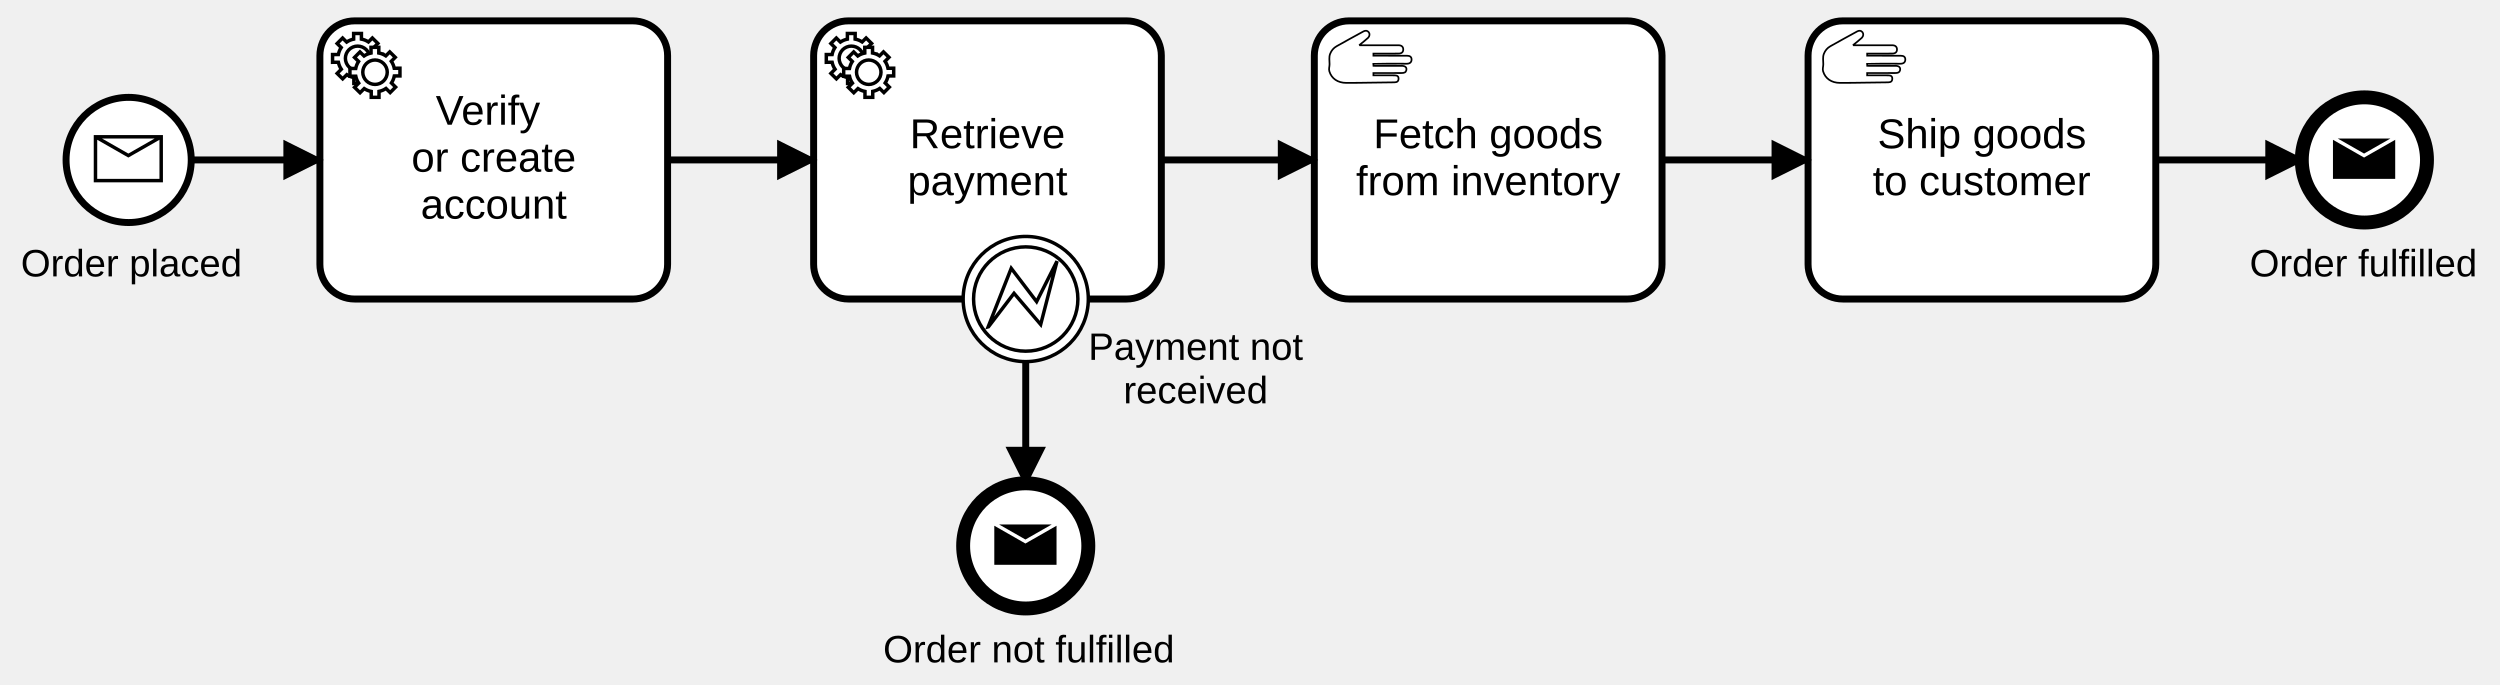
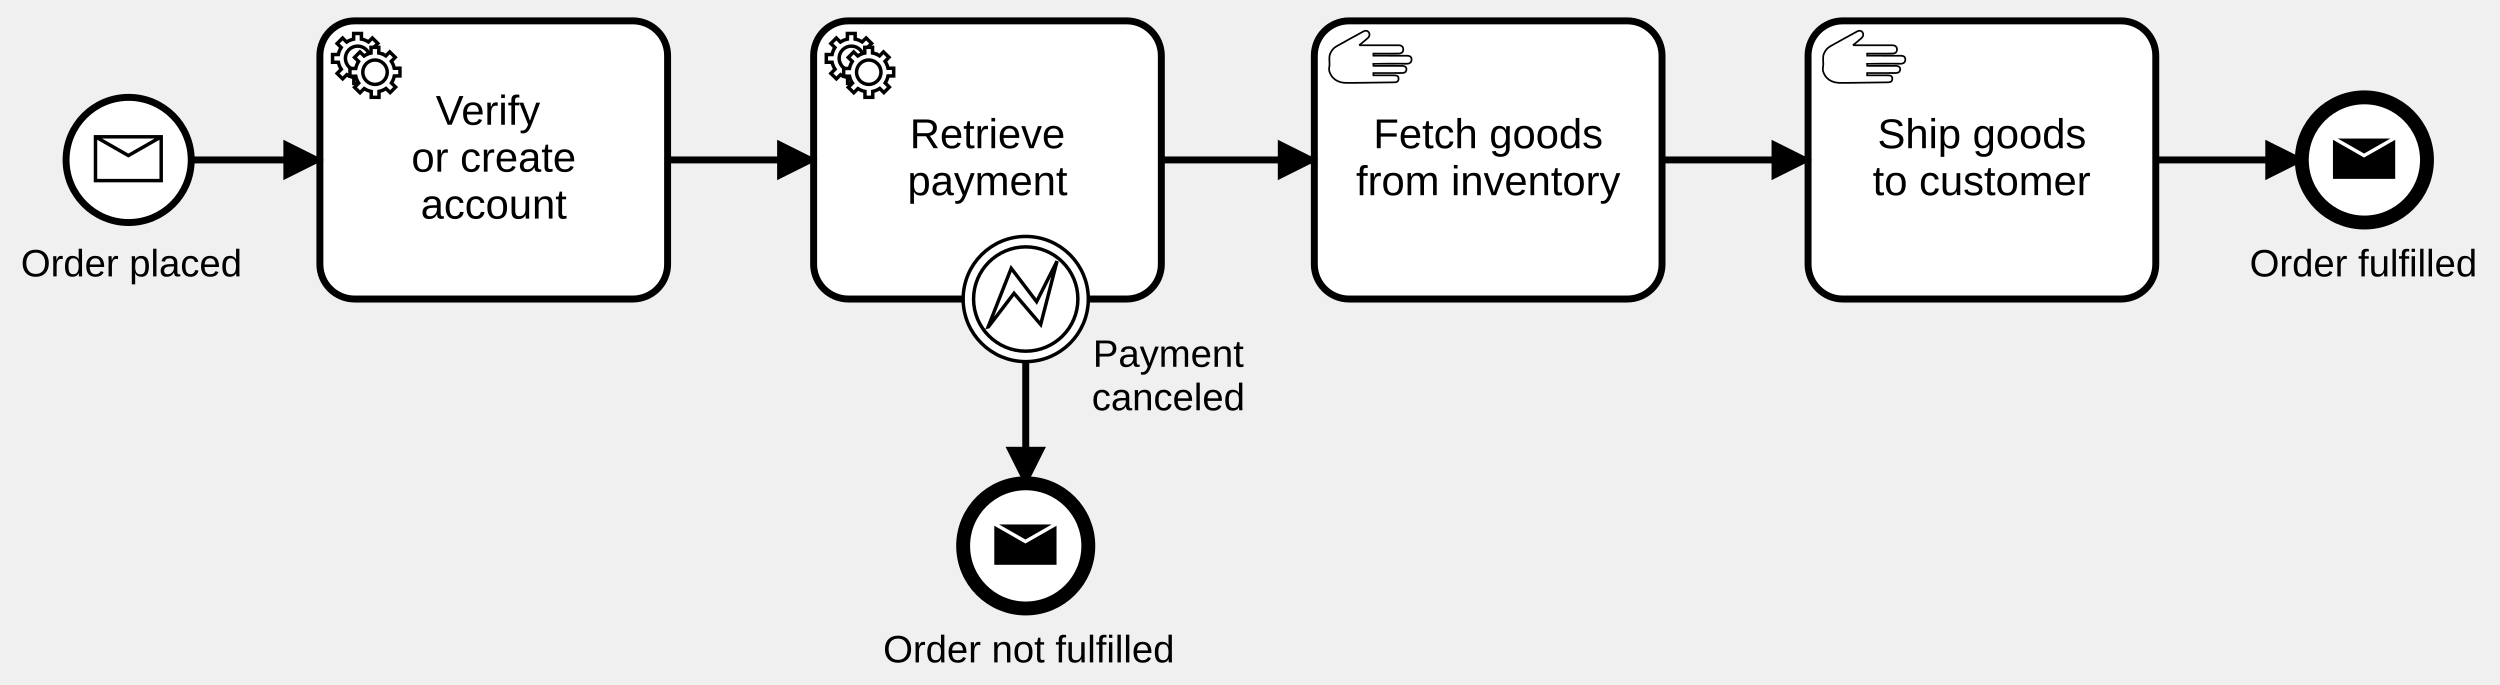
<svg xmlns="http://www.w3.org/2000/svg" width="719" height="197" viewBox="151 111 719 197" version="1.1">
  <defs>
-     <marker id="sequenceflow-end-white-black-dl3rli565wyuykjdt8f4rfo78" viewBox="0 0 20 20" refX="11" refY="10" markerWidth="10" markerHeight="10" orient="auto">
+     <marker id="sequenceflow-end-white-black-61f820jju8mcxy52x1sk0mks1" viewBox="0 0 20 20" refX="11" refY="10" markerWidth="10" markerHeight="10" orient="auto">
      <path d="M 1 5 L 11 10 L 1 15 Z" style="fill: black; stroke-width: 1px; stroke-linecap: round; stroke-dasharray: 10000, 1; stroke: black;" />
    </marker>
  </defs>
  <g class="djs-group">
+     <g class="djs-element djs-shape" data-element-id="StartEvent_1k91tc0" style="display: block;" transform="translate(170 139)">
+       <g class="djs-visual">
+         <circle cx="18" cy="18" r="18" style="stroke: black; stroke-width: 2px; fill: white;" />
+         <path d="m 8.46,11.34 l 0,12.6 l 18.9,0 l 0,-12.6 z l 9.45,5.4 l 9.45,-5.4" style="fill: white; stroke-width: 1px; stroke: black;" />
+       </g>
+       <rect x="0" y="0" width="36" height="36" class="djs-hit" style="fill: none; stroke-opacity: 0; stroke: white; stroke-width: 15px;" />
+       <rect x="-6" y="-6" width="48" height="48" class="djs-outline" style="fill: none;" />
+     </g>
+   </g>
+   <g class="djs-group">
+     <g class="djs-element djs-shape" data-element-id="StartEvent_1k91tc0_label" style="display: block;" transform="translate(157 178)">
+       <g class="djs-visual">
+         <text class="djs-label" style="font-family: Arial, sans-serif; font-size: 11px;">
+           <tspan x="0" y="12.5">Order placed</tspan>
+         </text>
+       </g>
+       <rect x="0" y="0" width="64" height="13" class="djs-hit" style="fill: none; stroke-opacity: 0; stroke: white; stroke-width: 15px;" />
+       <rect x="-6" y="-6" width="76" height="25" class="djs-outline" style="fill: none;" />
+     </g>
+   </g>
+   <g class="djs-group">
    <g class="djs-element djs-shape" data-element-id="Task_16lnb17" style="display: block;" transform="translate(385 117)">
      <g class="djs-visual">
        <rect x="0" y="0" width="100" height="80" rx="10" ry="10" style="stroke: black; stroke-width: 2px; fill: white;" />
        <text class="djs-label" style="font-family: Arial, sans-serif; font-size: 12px; fill: black;">
          <tspan x="27.664" y="36.617">Retrieve </tspan>
          <tspan x="26.992" y="50.133">payment</tspan>
        </text>
        <path d="m 12,18 v -1.713 c 0.352,-0.07 0.704,-0.178 1.048,-0.321 0.344,-0.145 0.666,-0.321 0.966,-0.521 l 1.194,1.18 1.567,-1.577 -1.195,-1.18 c 0.403,-0.614 0.683,-1.299 0.825,-2.018 l 1.622,-0.01 v -2.22 l -1.637,0.01 c -0.073,-0.352 -0.178,-0.7 -0.324,-1.044 -0.145,-0.344 -0.321,-0.664 -0.523,-0.962 l 1.131,-1.136 -1.583,-1.563 -1.13,1.136 c -0.614,-0.401 -1.303,-0.681 -2.023,-0.822 l 0.009,-1.619 h -2.241 l 0.004,1.631 c -0.354,0.074 -0.705,0.18 -1.05,0.324 -0.344,0.144 -0.665,0.321 -0.964,0.52 l -1.17,-1.158 -1.567,1.579 1.168,1.157 c -0.403,0.613 -0.683,1.298 -0.825,2.017 l -1.659,0.003 v 2.222 l 1.672,-0.006 c 0.073,0.351 0.18,0.702 0.324,1.045 0.145,0.344 0.321,0.664 0.523,0.961 l -1.199,1.197 1.584,1.56 1.196,-1.193 c 0.614,0.403 1.303,0.682 2.023,0.823 l 7.19e-4,1.699 h 2.227 z m 0.221,-3.996 c -1.789,0.75 -3.858,-0.093 -4.61,-1.874 -0.752,-1.783 0.091,-3.846 1.88,-4.596 1.788,-0.749 3.857,0.093 4.609,1.874 0.752,1.782 -0.091,3.846 -1.88,4.596 z" style="fill: white; stroke-width: 1px; stroke: black;" />
        <path d="m 17.2,18 c -1.789,0.75 -3.858,-0.093 -4.61,-1.874 -0.752,-1.783 0.091,-3.846 1.88,-4.596 1.788,-0.749 3.857,0.093 4.609,1.874 0.752,1.782 -0.091,3.846 -1.88,4.596 z" style="fill: white; stroke-width: 0px; stroke: black;" />
        <path d="m 17,22 v -1.713 c 0.352,-0.07 0.704,-0.178 1.048,-0.321 0.344,-0.145 0.666,-0.321 0.966,-0.521 l 1.194,1.18 1.567,-1.577 -1.195,-1.18 c 0.403,-0.614 0.683,-1.299 0.825,-2.018 l 1.622,-0.01 v -2.22 l -1.637,0.01 c -0.073,-0.352 -0.178,-0.7 -0.324,-1.044 -0.145,-0.344 -0.321,-0.664 -0.523,-0.962 l 1.131,-1.136 -1.583,-1.563 -1.13,1.136 c -0.614,-0.401 -1.303,-0.681 -2.023,-0.822 l 0.009,-1.619 h -2.241 l 0.004,1.631 c -0.354,0.074 -0.705,0.18 -1.05,0.324 -0.344,0.144 -0.665,0.321 -0.964,0.52 l -1.17,-1.158 -1.567,1.579 1.168,1.157 c -0.403,0.613 -0.683,1.298 -0.825,2.017 l -1.659,0.003 v 2.222 l 1.672,-0.006 c 0.073,0.351 0.18,0.702 0.324,1.045 0.145,0.344 0.321,0.664 0.523,0.961 l -1.199,1.197 1.584,1.56 1.196,-1.193 c 0.614,0.403 1.303,0.682 2.023,0.823 l 7.19e-4,1.699 h 2.227 z m 0.221,-3.996 c -1.789,0.75 -3.858,-0.093 -4.61,-1.874 -0.752,-1.783 0.091,-3.846 1.88,-4.596 1.788,-0.749 3.857,0.093 4.609,1.874 0.752,1.782 -0.091,3.846 -1.88,4.596 z" style="fill: white; stroke-width: 1px; stroke: black;" />
      </g>
      <rect x="0" y="0" width="100" height="80" class="djs-hit" style="fill: none; stroke-opacity: 0; stroke: white; stroke-width: 15px;" />
      <rect x="-6" y="-6" width="112" height="92" class="djs-outline" style="fill: none;" />
    </g>
  </g>
  <g class="djs-group">
    <g class="djs-element djs-shape" data-element-id="Task_1myxyur" style="display: block;" transform="translate(529 117)">
      <g class="djs-visual">
        <rect x="0" y="0" width="100" height="80" rx="10" ry="10" style="stroke: black; stroke-width: 2px; fill: white;" />
        <text class="djs-label" style="font-family: Arial, sans-serif; font-size: 12px; fill: black;">
          <tspan x="16.984" y="36.621">Fetch goods </tspan>
          <tspan x="11.992" y="50.137">from inventory</tspan>
        </text>
        <path d="m 17,15 c 0.234,-0.01 5.604,0.008 8.029,0.004 0.808,0 1.271,-0.172 1.417,-0.752 0.227,-0.898 -0.334,-1.314 -1.338,-1.316 -2.467,-0.01 -7.886,-0.004 -8.108,-0.004 -0.014,-0.079 0.016,-0.533 0,-0.61 0.195,-0.042 8.507,0.006 9.616,0.002 0.877,-0.007 1.35,-0.438 1.353,-1.208 0.003,-0.768 -0.479,-1.09 -1.35,-1.091 -2.968,-0.002 -9.619,-0.013 -9.619,-0.013 v -0.591 c 0,0 5.052,-0.016 7.225,-0.016 0.888,-0.002 1.354,-0.416 1.351,-1.193 -0.006,-0.761 -0.492,-1.196 -1.361,-1.196 -3.473,-0.005 -10.86,-0.003 -11.083,-0.003 -0.022,-0.047 -0.045,-0.094 -0.069,-0.139 0.394,-0.319 2.041,-1.626 2.415,-2.017 0.469,-0.487 0.519,-1.165 0.162,-1.604 -0.414,-0.511 -0.973,-0.5 -1.48,-0.236 -1.461,0.764 -6.6,3.643 -7.733,4.271 -0.9,0.499 -1.516,1.253 -1.882,2.19 -0.37,0.95 -0.17,2.01 -0.166,2.979 0.004,0.718 -0.273,1.345 -0.055,2.063 0.629,2.087 2.425,3.312 4.859,3.318 4.618,0.014 9.238,-0.139 13.857,-0.158 0.755,-0.004 1.171,-0.301 1.182,-1.033 0.012,-0.754 -0.423,-0.969 -1.183,-0.973 -1.778,-0.01 -5.824,-0.004 -6.04,-0.004 10e-4,-0.084 0.003,-0.586 10e-4,-0.67 z" style="fill: white; stroke-width: 0.5px; stroke: black;" />
      </g>
      <rect x="0" y="0" width="100" height="80" class="djs-hit" style="fill: none; stroke-opacity: 0; stroke: white; stroke-width: 15px;" />
      <rect x="-6" y="-6" width="112" height="92" class="djs-outline" style="fill: none;" />
    </g>
  </g>
  <g class="djs-group">
    <g class="djs-element djs-shape" data-element-id="ManualTask_09na2ud" style="display: block;" transform="translate(671 117)">
      <g class="djs-visual">
        <rect x="0" y="0" width="100" height="80" rx="10" ry="10" style="stroke: black; stroke-width: 2px; fill: white;" />
        <text class="djs-label" style="font-family: Arial, sans-serif; font-size: 12px; fill: black;">
          <tspan x="19.977" y="36.629">Ship goods </tspan>
          <tspan x="18.578" y="50.129">to customer</tspan>
        </text>
        <path d="m 17,15 c 0.234,-0.01 5.604,0.008 8.029,0.004 0.808,0 1.271,-0.172 1.417,-0.752 0.227,-0.898 -0.334,-1.314 -1.338,-1.316 -2.467,-0.01 -7.886,-0.004 -8.108,-0.004 -0.014,-0.079 0.016,-0.533 0,-0.61 0.195,-0.042 8.507,0.006 9.616,0.002 0.877,-0.007 1.35,-0.438 1.353,-1.208 0.003,-0.768 -0.479,-1.09 -1.35,-1.091 -2.968,-0.002 -9.619,-0.013 -9.619,-0.013 v -0.591 c 0,0 5.052,-0.016 7.225,-0.016 0.888,-0.002 1.354,-0.416 1.351,-1.193 -0.006,-0.761 -0.492,-1.196 -1.361,-1.196 -3.473,-0.005 -10.86,-0.003 -11.083,-0.003 -0.022,-0.047 -0.045,-0.094 -0.069,-0.139 0.394,-0.319 2.041,-1.626 2.415,-2.017 0.469,-0.487 0.519,-1.165 0.162,-1.604 -0.414,-0.511 -0.973,-0.5 -1.48,-0.236 -1.461,0.764 -6.6,3.643 -7.733,4.271 -0.9,0.499 -1.516,1.253 -1.882,2.19 -0.37,0.95 -0.17,2.01 -0.166,2.979 0.004,0.718 -0.273,1.345 -0.055,2.063 0.629,2.087 2.425,3.312 4.859,3.318 4.618,0.014 9.238,-0.139 13.857,-0.158 0.755,-0.004 1.171,-0.301 1.182,-1.033 0.012,-0.754 -0.423,-0.969 -1.183,-0.973 -1.778,-0.01 -5.824,-0.004 -6.04,-0.004 10e-4,-0.084 0.003,-0.586 10e-4,-0.67 z" style="fill: white; stroke-width: 0.5px; stroke: black;" />
      </g>
      <rect x="0" y="0" width="100" height="80" class="djs-hit" style="fill: none; stroke-opacity: 0; stroke: white; stroke-width: 15px;" />
      <rect x="-6" y="-6" width="112" height="92" class="djs-outline" style="fill: none;" />
    </g>
  </g>
  <g class="djs-group">
    <g class="djs-element djs-shape" data-element-id="EndEvent_0yv9t84" style="display: block;" transform="translate(428 250)">
      <g class="djs-visual">
        <circle cx="18" cy="18" r="18" style="stroke: black; stroke-width: 4px; fill: white;" />
        <path d="m 8.46,11.34 l 0,12.6 l 18.9,0 l 0,-12.6 z l 9.45,5.4 l 9.45,-5.4" style="fill: black; stroke-width: 1px; stroke: white;" />
      </g>
      <rect x="0" y="0" width="36" height="36" class="djs-hit" style="fill: none; stroke-opacity: 0; stroke: white; stroke-width: 15px;" />
      <rect x="-6" y="-6" width="48" height="48" class="djs-outline" style="fill: none;" />
    </g>
  </g>
  <g class="djs-group">
+     <g class="djs-element djs-shape" data-element-id="EndEvent_0yv9t84_label" style="display: block;" transform="translate(405 289)">
+       <g class="djs-visual">
+         <text class="djs-label" style="font-family: Arial, sans-serif; font-size: 11px;">
+           <tspan x="0" y="12.5">Order not fulfilled</tspan>
+         </text>
+       </g>
+       <rect x="0" y="0" width="84" height="13" class="djs-hit" style="fill: none; stroke-opacity: 0; stroke: white; stroke-width: 15px;" />
+       <rect x="-6" y="-6" width="96" height="25" class="djs-outline" style="fill: none;" />
+     </g>
+   </g>
+   <g class="djs-group">
    <g class="djs-element djs-shape" data-element-id="EndEvent_0zr2b6n" style="display: block;" transform="translate(813 139)">
      <g class="djs-visual">
        <circle cx="18" cy="18" r="18" style="stroke: black; stroke-width: 4px; fill: white;" />
        <path d="m 8.46,11.34 l 0,12.6 l 18.9,0 l 0,-12.6 z l 9.45,5.4 l 9.45,-5.4" style="fill: black; stroke-width: 1px; stroke: white;" />
      </g>
      <rect x="0" y="0" width="36" height="36" class="djs-hit" style="fill: none; stroke-opacity: 0; stroke: white; stroke-width: 15px;" />
      <rect x="-6" y="-6" width="48" height="48" class="djs-outline" style="fill: none;" />
    </g>
  </g>
  <g class="djs-group">
-     <g class="djs-element djs-shape" data-element-id="StartEvent_1k91tc0" style="display: block;" transform="translate(170 139)">
-       <g class="djs-visual">
-         <circle cx="18" cy="18" r="18" style="stroke: black; stroke-width: 2px; fill: white;" />
-         <path d="m 8.46,11.34 l 0,12.6 l 18.9,0 l 0,-12.6 z l 9.45,5.4 l 9.45,-5.4" style="fill: white; stroke-width: 1px; stroke: black;" />
-       </g>
-       <rect x="0" y="0" width="36" height="36" class="djs-hit" style="fill: none; stroke-opacity: 0; stroke: white; stroke-width: 15px;" />
-       <rect x="-6" y="-6" width="48" height="48" class="djs-outline" style="fill: none;" />
+     <g class="djs-element djs-shape" data-element-id="EndEvent_0zr2b6n_label" style="display: block;" transform="translate(798 178)">
+       <g class="djs-visual">
+         <text class="djs-label" style="font-family: Arial, sans-serif; font-size: 11px;">
+           <tspan x="0" y="12.5">Order fulfilled</tspan>
+         </text>
+       </g>
+       <rect x="0" y="0" width="66" height="13" class="djs-hit" style="fill: none; stroke-opacity: 0; stroke: white; stroke-width: 15px;" />
+       <rect x="-6" y="-6" width="78" height="25" class="djs-outline" style="fill: none;" />
    </g>
  </g>
  <g class="djs-group">
    <g class="djs-element djs-shape" data-element-id="Task_1hy5w5l" style="display: block;" transform="translate(243 117)">
      <g class="djs-visual">
        <rect x="0" y="0" width="100" height="80" rx="10" ry="10" style="stroke: black; stroke-width: 2px; fill: white;" />
        <text class="djs-label" style="font-family: Arial, sans-serif; font-size: 12px; fill: black;">
          <tspan x="33.328" y="29.879">Verify </tspan>
          <tspan x="26.328" y="43.379">or create </tspan>
          <tspan x="28.992" y="56.879">account</tspan>
        </text>
        <path d="m 12,18 v -1.713 c 0.352,-0.07 0.704,-0.178 1.048,-0.321 0.344,-0.145 0.666,-0.321 0.966,-0.521 l 1.194,1.18 1.567,-1.577 -1.195,-1.18 c 0.403,-0.614 0.683,-1.299 0.825,-2.018 l 1.622,-0.01 v -2.22 l -1.637,0.01 c -0.073,-0.352 -0.178,-0.7 -0.324,-1.044 -0.145,-0.344 -0.321,-0.664 -0.523,-0.962 l 1.131,-1.136 -1.583,-1.563 -1.13,1.136 c -0.614,-0.401 -1.303,-0.681 -2.023,-0.822 l 0.009,-1.619 h -2.241 l 0.004,1.631 c -0.354,0.074 -0.705,0.18 -1.05,0.324 -0.344,0.144 -0.665,0.321 -0.964,0.52 l -1.17,-1.158 -1.567,1.579 1.168,1.157 c -0.403,0.613 -0.683,1.298 -0.825,2.017 l -1.659,0.003 v 2.222 l 1.672,-0.006 c 0.073,0.351 0.18,0.702 0.324,1.045 0.145,0.344 0.321,0.664 0.523,0.961 l -1.199,1.197 1.584,1.56 1.196,-1.193 c 0.614,0.403 1.303,0.682 2.023,0.823 l 7.19e-4,1.699 h 2.227 z m 0.221,-3.996 c -1.789,0.75 -3.858,-0.093 -4.61,-1.874 -0.752,-1.783 0.091,-3.846 1.88,-4.596 1.788,-0.749 3.857,0.093 4.609,1.874 0.752,1.782 -0.091,3.846 -1.88,4.596 z" style="fill: white; stroke-width: 1px; stroke: black;" />
        <path d="m 17.2,18 c -1.789,0.75 -3.858,-0.093 -4.61,-1.874 -0.752,-1.783 0.091,-3.846 1.88,-4.596 1.788,-0.749 3.857,0.093 4.609,1.874 0.752,1.782 -0.091,3.846 -1.88,4.596 z" style="fill: white; stroke-width: 0px; stroke: black;" />
        <path d="m 17,22 v -1.713 c 0.352,-0.07 0.704,-0.178 1.048,-0.321 0.344,-0.145 0.666,-0.321 0.966,-0.521 l 1.194,1.18 1.567,-1.577 -1.195,-1.18 c 0.403,-0.614 0.683,-1.299 0.825,-2.018 l 1.622,-0.01 v -2.22 l -1.637,0.01 c -0.073,-0.352 -0.178,-0.7 -0.324,-1.044 -0.145,-0.344 -0.321,-0.664 -0.523,-0.962 l 1.131,-1.136 -1.583,-1.563 -1.13,1.136 c -0.614,-0.401 -1.303,-0.681 -2.023,-0.822 l 0.009,-1.619 h -2.241 l 0.004,1.631 c -0.354,0.074 -0.705,0.18 -1.05,0.324 -0.344,0.144 -0.665,0.321 -0.964,0.52 l -1.17,-1.158 -1.567,1.579 1.168,1.157 c -0.403,0.613 -0.683,1.298 -0.825,2.017 l -1.659,0.003 v 2.222 l 1.672,-0.006 c 0.073,0.351 0.18,0.702 0.324,1.045 0.145,0.344 0.321,0.664 0.523,0.961 l -1.199,1.197 1.584,1.56 1.196,-1.193 c 0.614,0.403 1.303,0.682 2.023,0.823 l 7.19e-4,1.699 h 2.227 z m 0.221,-3.996 c -1.789,0.75 -3.858,-0.093 -4.61,-1.874 -0.752,-1.783 0.091,-3.846 1.88,-4.596 1.788,-0.749 3.857,0.093 4.609,1.874 0.752,1.782 -0.091,3.846 -1.88,4.596 z" style="fill: white; stroke-width: 1px; stroke: black;" />
      </g>
      <rect x="0" y="0" width="100" height="80" class="djs-hit" style="fill: none; stroke-opacity: 0; stroke: white; stroke-width: 15px;" />
      <rect x="-6" y="-6" width="112" height="92" class="djs-outline" style="fill: none;" />
    </g>
  </g>
  <g class="djs-group">
-     <g class="djs-element djs-connection" data-element-id="SequenceFlow_1ve5fmw" style="display: block;">
-       <g class="djs-visual">
-         <path d="m  485,157L529,157 " style="fill: none; stroke-width: 2px; stroke: black; stroke-linejoin: round; marker-end: url('#sequenceflow-end-white-black-dl3rli565wyuykjdt8f4rfo78');" />
-       </g>
-       <polyline points="485,157 529,157 " class="djs-hit" style="fill: none; stroke-opacity: 0; stroke: white; stroke-width: 15px;" />
-       <rect x="479" y="151" width="56" height="12" class="djs-outline" style="fill: none;" />
-     </g>
-   </g>
-   <g class="djs-group">
-     <g class="djs-element djs-connection" data-element-id="SequenceFlow_0s1tyqq" style="display: block;">
-       <g class="djs-visual">
-         <path d="m  629,157L671,157 " style="fill: none; stroke-width: 2px; stroke: black; stroke-linejoin: round; marker-end: url('#sequenceflow-end-white-black-dl3rli565wyuykjdt8f4rfo78');" />
-       </g>
-       <polyline points="629,157 671,157 " class="djs-hit" style="fill: none; stroke-opacity: 0; stroke: white; stroke-width: 15px;" />
-       <rect x="623" y="151" width="54" height="12" class="djs-outline" style="fill: none;" />
-     </g>
-   </g>
-   <g class="djs-group">
-     <g class="djs-element djs-connection" data-element-id="SequenceFlow_0bg999w" style="display: block;">
-       <g class="djs-visual">
-         <path d="m  771,157L813,157 " style="fill: none; stroke-width: 2px; stroke: black; stroke-linejoin: round; marker-end: url('#sequenceflow-end-white-black-dl3rli565wyuykjdt8f4rfo78');" />
-       </g>
-       <polyline points="771,157 813,157 " class="djs-hit" style="fill: none; stroke-opacity: 0; stroke: white; stroke-width: 15px;" />
-       <rect x="765" y="151" width="54" height="12" class="djs-outline" style="fill: none;" />
-     </g>
-   </g>
-   <g class="djs-group">
-     <g class="djs-element djs-connection" data-element-id="SequenceFlow_1mcy2sg" style="display: block;">
-       <g class="djs-visual">
-         <path d="m  206,157L243,157 " style="fill: none; stroke-width: 2px; stroke: black; stroke-linejoin: round; marker-end: url('#sequenceflow-end-white-black-dl3rli565wyuykjdt8f4rfo78');" />
-       </g>
-       <polyline points="206,157 243,157 " class="djs-hit" style="fill: none; stroke-opacity: 0; stroke: white; stroke-width: 15px;" />
-       <rect x="200" y="151" width="49" height="12" class="djs-outline" style="fill: none;" />
-     </g>
-   </g>
-   <g class="djs-group">
-     <g class="djs-element djs-connection" data-element-id="SequenceFlow_0tuuf3a" style="display: block;">
-       <g class="djs-visual">
-         <path d="m  446,215L446,250 " style="fill: none; stroke-width: 2px; stroke: black; stroke-linejoin: round; marker-end: url('#sequenceflow-end-white-black-dl3rli565wyuykjdt8f4rfo78');" />
-       </g>
-       <polyline points="446,215 446,250 " class="djs-hit" style="fill: none; stroke-opacity: 0; stroke: white; stroke-width: 15px;" />
-       <rect x="440" y="209" width="12" height="47" class="djs-outline" style="fill: none;" />
-     </g>
-   </g>
-   <g class="djs-group">
-     <g class="djs-element djs-shape" data-element-id="EndEvent_0yv9t84_label" style="display: block;" transform="translate(405 289)">
-       <g class="djs-visual">
-         <text class="djs-label" style="font-family: Arial, sans-serif; font-size: 11px;">
-           <tspan x="0" y="12.5">Order not fulfilled</tspan>
-         </text>
-       </g>
-       <rect x="0" y="0" width="84" height="13" class="djs-hit" style="fill: none; stroke-opacity: 0; stroke: white; stroke-width: 15px;" />
-       <rect x="-6" y="-6" width="96" height="25" class="djs-outline" style="fill: none;" />
-     </g>
-   </g>
-   <g class="djs-group">
-     <g class="djs-element djs-shape" data-element-id="EndEvent_0zr2b6n_label" style="display: block;" transform="translate(798 178)">
-       <g class="djs-visual">
-         <text class="djs-label" style="font-family: Arial, sans-serif; font-size: 11px;">
-           <tspan x="0" y="12.5">Order fulfilled</tspan>
-         </text>
-       </g>
-       <rect x="0" y="0" width="66" height="13" class="djs-hit" style="fill: none; stroke-opacity: 0; stroke: white; stroke-width: 15px;" />
-       <rect x="-6" y="-6" width="78" height="25" class="djs-outline" style="fill: none;" />
-     </g>
-   </g>
-   <g class="djs-group">
-     <g class="djs-element djs-shape" data-element-id="SequenceFlow_1ve5fmw_label" style="display: none;" transform="translate(462 136)">
-       <g class="djs-visual">
-         <text class="djs-label" style="font-family: Arial, sans-serif; font-size: 11px;">
-           <tspan x="0" y="12.5" />
-         </text>
-       </g>
-       <rect x="0" y="0" width="90" height="13" class="djs-hit" style="fill: none; stroke-opacity: 0; stroke: white; stroke-width: 15px;" />
-       <rect x="-6" y="-6" width="102" height="25" class="djs-outline" style="fill: none;" />
-     </g>
-   </g>
-   <g class="djs-group">
-     <g class="djs-element djs-shape" data-element-id="SequenceFlow_0s1tyqq_label" style="display: none;" transform="translate(605 136)">
-       <g class="djs-visual">
-         <text class="djs-label" style="font-family: Arial, sans-serif; font-size: 11px;">
-           <tspan x="0" y="12.5" />
-         </text>
-       </g>
-       <rect x="0" y="0" width="90" height="13" class="djs-hit" style="fill: none; stroke-opacity: 0; stroke: white; stroke-width: 15px;" />
-       <rect x="-6" y="-6" width="102" height="25" class="djs-outline" style="fill: none;" />
-     </g>
-   </g>
-   <g class="djs-group">
-     <g class="djs-element djs-shape" data-element-id="SequenceFlow_0bg999w_label" style="display: none;" transform="translate(747 136)">
-       <g class="djs-visual">
-         <text class="djs-label" style="font-family: Arial, sans-serif; font-size: 11px;">
-           <tspan x="0" y="12.5" />
-         </text>
-       </g>
-       <rect x="0" y="0" width="90" height="13" class="djs-hit" style="fill: none; stroke-opacity: 0; stroke: white; stroke-width: 15px;" />
-       <rect x="-6" y="-6" width="102" height="25" class="djs-outline" style="fill: none;" />
-     </g>
-   </g>
-   <g class="djs-group">
-     <g class="djs-element djs-connection" data-element-id="SequenceFlow_1y7lu0c" style="display: block;">
-       <g class="djs-visual">
-         <path d="m  343,157L385,157 " style="fill: none; stroke-width: 2px; stroke: black; stroke-linejoin: round; marker-end: url('#sequenceflow-end-white-black-dl3rli565wyuykjdt8f4rfo78');" />
-       </g>
-       <polyline points="343,157 385,157 " class="djs-hit" style="fill: none; stroke-opacity: 0; stroke: white; stroke-width: 15px;" />
-       <rect x="337" y="151" width="54" height="12" class="djs-outline" style="fill: none;" />
-     </g>
-   </g>
-   <g class="djs-group">
    <g class="djs-element djs-shape" data-element-id="BoundaryEvent_0gu1wth" style="display: block;" transform="translate(428 179)">
      <g class="djs-visual">
        <circle cx="18" cy="18" r="18" style="stroke: black; stroke-width: 1px; fill: white;" />
        <circle cx="18" cy="18" r="15" style="stroke: black; stroke-width: 1px; fill: none;" />
        <path d="m 7.2,25.992 0.094,-0.025 7.339,-9.611 7.667,8.966 4.7,-18.22 -5.871,11.65 -7.3,-9.585 z" style="fill: none; stroke-width: 1px; stroke: black;" />
      </g>
      <rect x="0" y="0" width="36" height="36" class="djs-hit" style="fill: none; stroke-opacity: 0; stroke: white; stroke-width: 15px;" />
      <rect x="-6" y="-6" width="48" height="48" class="djs-outline" style="fill: none;" />
    </g>
  </g>
  <g class="djs-group">
+     <g class="djs-element djs-connection" data-element-id="SequenceFlow_1mcy2sg" style="display: block;">
+       <g class="djs-visual">
+         <path d="m  206,157L243,157 " style="fill: none; stroke-width: 2px; stroke: black; stroke-linejoin: round; marker-end: url('#sequenceflow-end-white-black-61f820jju8mcxy52x1sk0mks1');" />
+       </g>
+       <polyline points="206,157 243,157 " class="djs-hit" style="fill: none; stroke-opacity: 0; stroke: white; stroke-width: 15px;" />
+       <rect x="200" y="151" width="49" height="12" class="djs-outline" style="fill: none;" />
+     </g>
+   </g>
+   <g class="djs-group">
+     <g class="djs-element djs-shape" data-element-id="SequenceFlow_1mcy2sg_label" style="display: none;" transform="translate(180 136)">
+       <g class="djs-visual">
+         <text class="djs-label" style="font-family: Arial, sans-serif; font-size: 11px;">
+           <tspan x="0" y="12.5" />
+         </text>
+       </g>
+       <rect x="0" y="0" width="90" height="13" class="djs-hit" style="fill: none; stroke-opacity: 0; stroke: white; stroke-width: 15px;" />
+       <rect x="-6" y="-6" width="102" height="25" class="djs-outline" style="fill: none;" />
+     </g>
+   </g>
+   <g class="djs-group">
+     <g class="djs-element djs-connection" data-element-id="SequenceFlow_0tuuf3a" style="display: block;">
+       <g class="djs-visual">
+         <path d="m  446,215L446,250 " style="fill: none; stroke-width: 2px; stroke: black; stroke-linejoin: round; marker-end: url('#sequenceflow-end-white-black-61f820jju8mcxy52x1sk0mks1');" />
+       </g>
+       <polyline points="446,215 446,250 " class="djs-hit" style="fill: none; stroke-opacity: 0; stroke: white; stroke-width: 15px;" />
+       <rect x="440" y="209" width="12" height="47" class="djs-outline" style="fill: none;" />
+     </g>
+   </g>
+   <g class="djs-group">
    <g class="djs-element djs-shape" data-element-id="SequenceFlow_0tuuf3a_label" style="display: none;" transform="translate(416 226)">
      <g class="djs-visual">
        <text class="djs-label" style="font-family: Arial, sans-serif; font-size: 11px;">
          <tspan x="0" y="12.5" />
        </text>
      </g>
      <rect x="0" y="0" width="90" height="13" class="djs-hit" style="fill: none; stroke-opacity: 0; stroke: white; stroke-width: 15px;" />
      <rect x="-6" y="-6" width="102" height="25" class="djs-outline" style="fill: none;" />
    </g>
  </g>
  <g class="djs-group">
-     <g class="djs-element djs-shape" data-element-id="BoundaryEvent_0gu1wth_label" style="display: block;" transform="translate(464 202)">
-       <g class="djs-visual">
-         <text class="djs-label" style="font-family: Arial, sans-serif; font-size: 11px;">
-           <tspan x="0" y="12.5">Payment not </tspan>
-           <tspan x="10.094" y="25">received</tspan>
-         </text>
-       </g>
-       <rect x="0" y="0" width="62" height="25" class="djs-hit" style="fill: none; stroke-opacity: 0; stroke: white; stroke-width: 15px;" />
-       <rect x="-6" y="-6" width="74" height="37" class="djs-outline" style="fill: none;" />
-     </g>
-   </g>
-   <g class="djs-group">
-     <g class="djs-element djs-shape" data-element-id="StartEvent_1k91tc0_label" style="display: block;" transform="translate(157 178)">
-       <g class="djs-visual">
-         <text class="djs-label" style="font-family: Arial, sans-serif; font-size: 11px;">
-           <tspan x="0" y="12.5">Order placed</tspan>
-         </text>
-       </g>
-       <rect x="0" y="0" width="64" height="13" class="djs-hit" style="fill: none; stroke-opacity: 0; stroke: white; stroke-width: 15px;" />
-       <rect x="-6" y="-6" width="76" height="25" class="djs-outline" style="fill: none;" />
-     </g>
-   </g>
-   <g class="djs-group">
-     <g class="djs-element djs-shape" data-element-id="SequenceFlow_1mcy2sg_label" style="display: none;" transform="translate(179.5 135.5)">
-       <g class="djs-visual">
-         <text class="djs-label" style="font-family: Arial, sans-serif; font-size: 11px;">
-           <tspan x="0" y="12.5" />
-         </text>
-       </g>
-       <rect x="0" y="0" width="90" height="13" class="djs-hit" style="fill: none; stroke-opacity: 0; stroke: white; stroke-width: 15px;" />
-       <rect x="-6" y="-6" width="102" height="25" class="djs-outline" style="fill: none;" />
-     </g>
-   </g>
-   <g class="djs-group">
-     <g class="djs-element djs-shape" data-element-id="SequenceFlow_1y7lu0c_label" style="display: none;" transform="translate(364 135.5)">
-       <g class="djs-visual">
-         <text class="djs-label" style="font-family: Arial, sans-serif; font-size: 11px;">
-           <tspan x="0" y="12.5" />
-         </text>
-       </g>
-       <rect x="0" y="0" width="0" height="13" class="djs-hit" style="fill: none; stroke-opacity: 0; stroke: white; stroke-width: 15px;" />
-       <rect x="-6" y="-6" width="12" height="25" class="djs-outline" style="fill: none;" />
-     </g>
-   </g>
-   <g class="djs-drag-group" style="pointer-events: none;" transform="translate(4 0)" />
-   <g class="djs-drag-group" style="pointer-events: none;" transform="translate(7 0)" />
+     <g class="djs-element djs-connection" data-element-id="SequenceFlow_1ve5fmw" style="display: block;">
+       <g class="djs-visual">
+         <path d="m  485,157L529,157 " style="fill: none; stroke-width: 2px; stroke: black; stroke-linejoin: round; marker-end: url('#sequenceflow-end-white-black-61f820jju8mcxy52x1sk0mks1');" />
+       </g>
+       <polyline points="485,157 529,157 " class="djs-hit" style="fill: none; stroke-opacity: 0; stroke: white; stroke-width: 15px;" />
+       <rect x="479" y="151" width="56" height="12" class="djs-outline" style="fill: none;" />
+     </g>
+   </g>
+   <g class="djs-group">
+     <g class="djs-element djs-shape" data-element-id="SequenceFlow_1ve5fmw_label" style="display: none;" transform="translate(462 136)">
+       <g class="djs-visual">
+         <text class="djs-label" style="font-family: Arial, sans-serif; font-size: 11px;">
+           <tspan x="0" y="12.5" />
+         </text>
+       </g>
+       <rect x="0" y="0" width="90" height="13" class="djs-hit" style="fill: none; stroke-opacity: 0; stroke: white; stroke-width: 15px;" />
+       <rect x="-6" y="-6" width="102" height="25" class="djs-outline" style="fill: none;" />
+     </g>
+   </g>
+   <g class="djs-group">
+     <g class="djs-element djs-connection" data-element-id="SequenceFlow_0s1tyqq" style="display: block;">
+       <g class="djs-visual">
+         <path d="m  629,157L671,157 " style="fill: none; stroke-width: 2px; stroke: black; stroke-linejoin: round; marker-end: url('#sequenceflow-end-white-black-61f820jju8mcxy52x1sk0mks1');" />
+       </g>
+       <polyline points="629,157 671,157 " class="djs-hit" style="fill: none; stroke-opacity: 0; stroke: white; stroke-width: 15px;" />
+       <rect x="623" y="151" width="54" height="12" class="djs-outline" style="fill: none;" />
+     </g>
+   </g>
+   <g class="djs-group">
+     <g class="djs-element djs-shape" data-element-id="SequenceFlow_0s1tyqq_label" style="display: none;" transform="translate(605 136)">
+       <g class="djs-visual">
+         <text class="djs-label" style="font-family: Arial, sans-serif; font-size: 11px;">
+           <tspan x="0" y="12.5" />
+         </text>
+       </g>
+       <rect x="0" y="0" width="90" height="13" class="djs-hit" style="fill: none; stroke-opacity: 0; stroke: white; stroke-width: 15px;" />
+       <rect x="-6" y="-6" width="102" height="25" class="djs-outline" style="fill: none;" />
+     </g>
+   </g>
+   <g class="djs-group">
+     <g class="djs-element djs-connection" data-element-id="SequenceFlow_0bg999w" style="display: block;">
+       <g class="djs-visual">
+         <path d="m  771,157L813,157 " style="fill: none; stroke-width: 2px; stroke: black; stroke-linejoin: round; marker-end: url('#sequenceflow-end-white-black-61f820jju8mcxy52x1sk0mks1');" />
+       </g>
+       <polyline points="771,157 813,157 " class="djs-hit" style="fill: none; stroke-opacity: 0; stroke: white; stroke-width: 15px;" />
+       <rect x="765" y="151" width="54" height="12" class="djs-outline" style="fill: none;" />
+     </g>
+   </g>
+   <g class="djs-group">
+     <g class="djs-element djs-shape" data-element-id="SequenceFlow_0bg999w_label" style="display: none;" transform="translate(747 136)">
+       <g class="djs-visual">
+         <text class="djs-label" style="font-family: Arial, sans-serif; font-size: 11px;">
+           <tspan x="0" y="12.5" />
+         </text>
+       </g>
+       <rect x="0" y="0" width="90" height="13" class="djs-hit" style="fill: none; stroke-opacity: 0; stroke: white; stroke-width: 15px;" />
+       <rect x="-6" y="-6" width="102" height="25" class="djs-outline" style="fill: none;" />
+     </g>
+   </g>
+   <g class="djs-group">
+     <g class="djs-element djs-connection" data-element-id="SequenceFlow_1y7lu0c" style="display: block;">
+       <g class="djs-visual">
+         <path d="m  343,157L385,157 " style="fill: none; stroke-width: 2px; stroke: black; stroke-linejoin: round; marker-end: url('#sequenceflow-end-white-black-61f820jju8mcxy52x1sk0mks1');" />
+       </g>
+       <polyline points="343,157 385,157 " class="djs-hit" style="fill: none; stroke-opacity: 0; stroke: white; stroke-width: 15px;" />
+       <rect x="337" y="151" width="54" height="12" class="djs-outline" style="fill: none;" />
+     </g>
+   </g>
+   <g class="djs-group">
+     <g class="djs-element djs-shape" data-element-id="SequenceFlow_1y7lu0c_label" style="display: none;" transform="translate(319 136)">
+       <g class="djs-visual">
+         <text class="djs-label" style="font-family: Arial, sans-serif; font-size: 11px;">
+           <tspan x="0" y="12.5" />
+         </text>
+       </g>
+       <rect x="0" y="0" width="90" height="13" class="djs-hit" style="fill: none; stroke-opacity: 0; stroke: white; stroke-width: 15px;" />
+       <rect x="-6" y="-6" width="102" height="25" class="djs-outline" style="fill: none;" />
+     </g>
+   </g>
+   <g class="djs-group">
+     <g class="djs-element djs-shape" data-element-id="BoundaryEvent_0gu1wth_label" style="display: block;" transform="translate(465 204)">
+       <g class="djs-visual">
+         <text class="djs-label" style="font-family: Arial, sans-serif; font-size: 11px;">
+           <tspan x="0.312" y="12.5">Payment </tspan>
+           <tspan x="0" y="25">canceled</tspan>
+         </text>
+       </g>
+       <rect x="0" y="0" width="45" height="25" class="djs-hit" style="fill: none; stroke-opacity: 0; stroke: white; stroke-width: 15px;" />
+       <rect x="-6" y="-6" width="57" height="37" class="djs-outline" style="fill: none;" />
+     </g>
+   </g>
+   <g class="djs-drag-group" style="pointer-events: none;" transform="translate(-8 2)" />
</svg>
